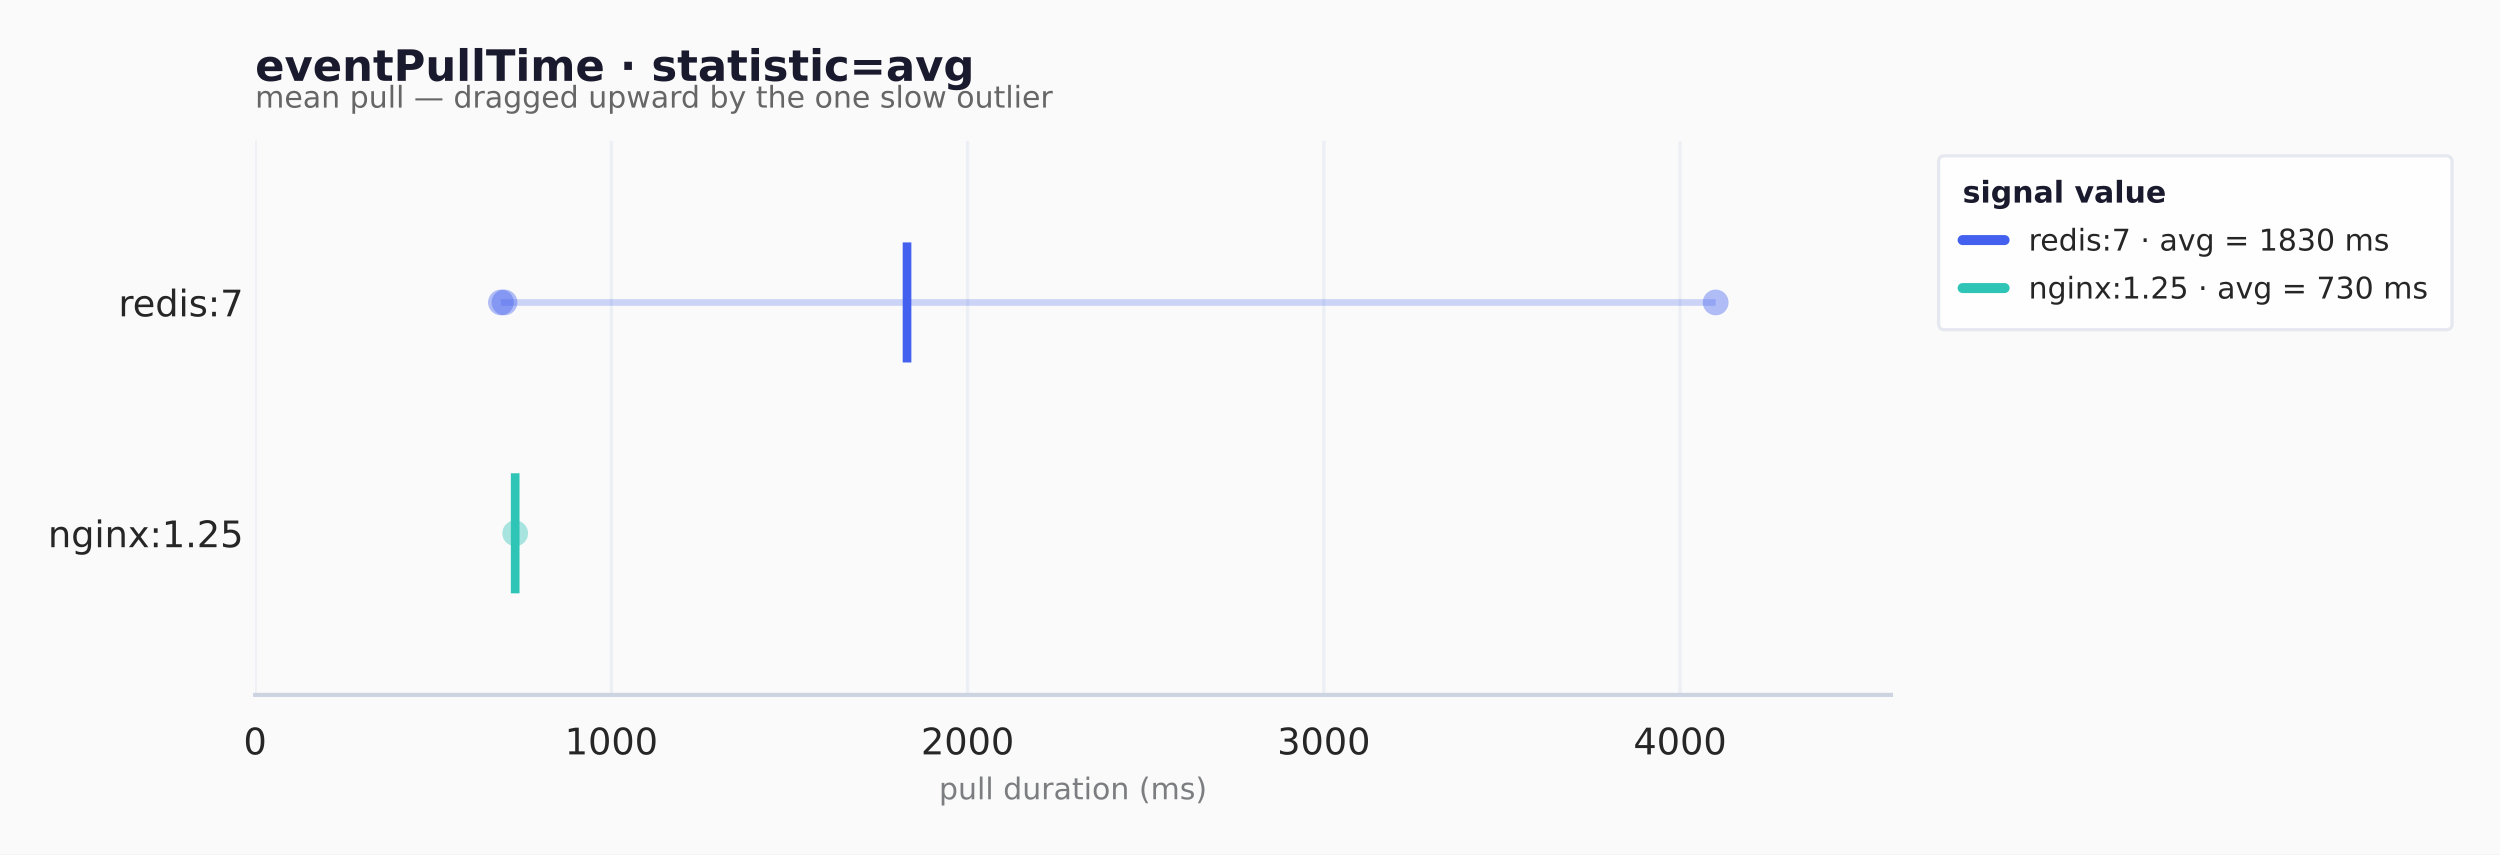
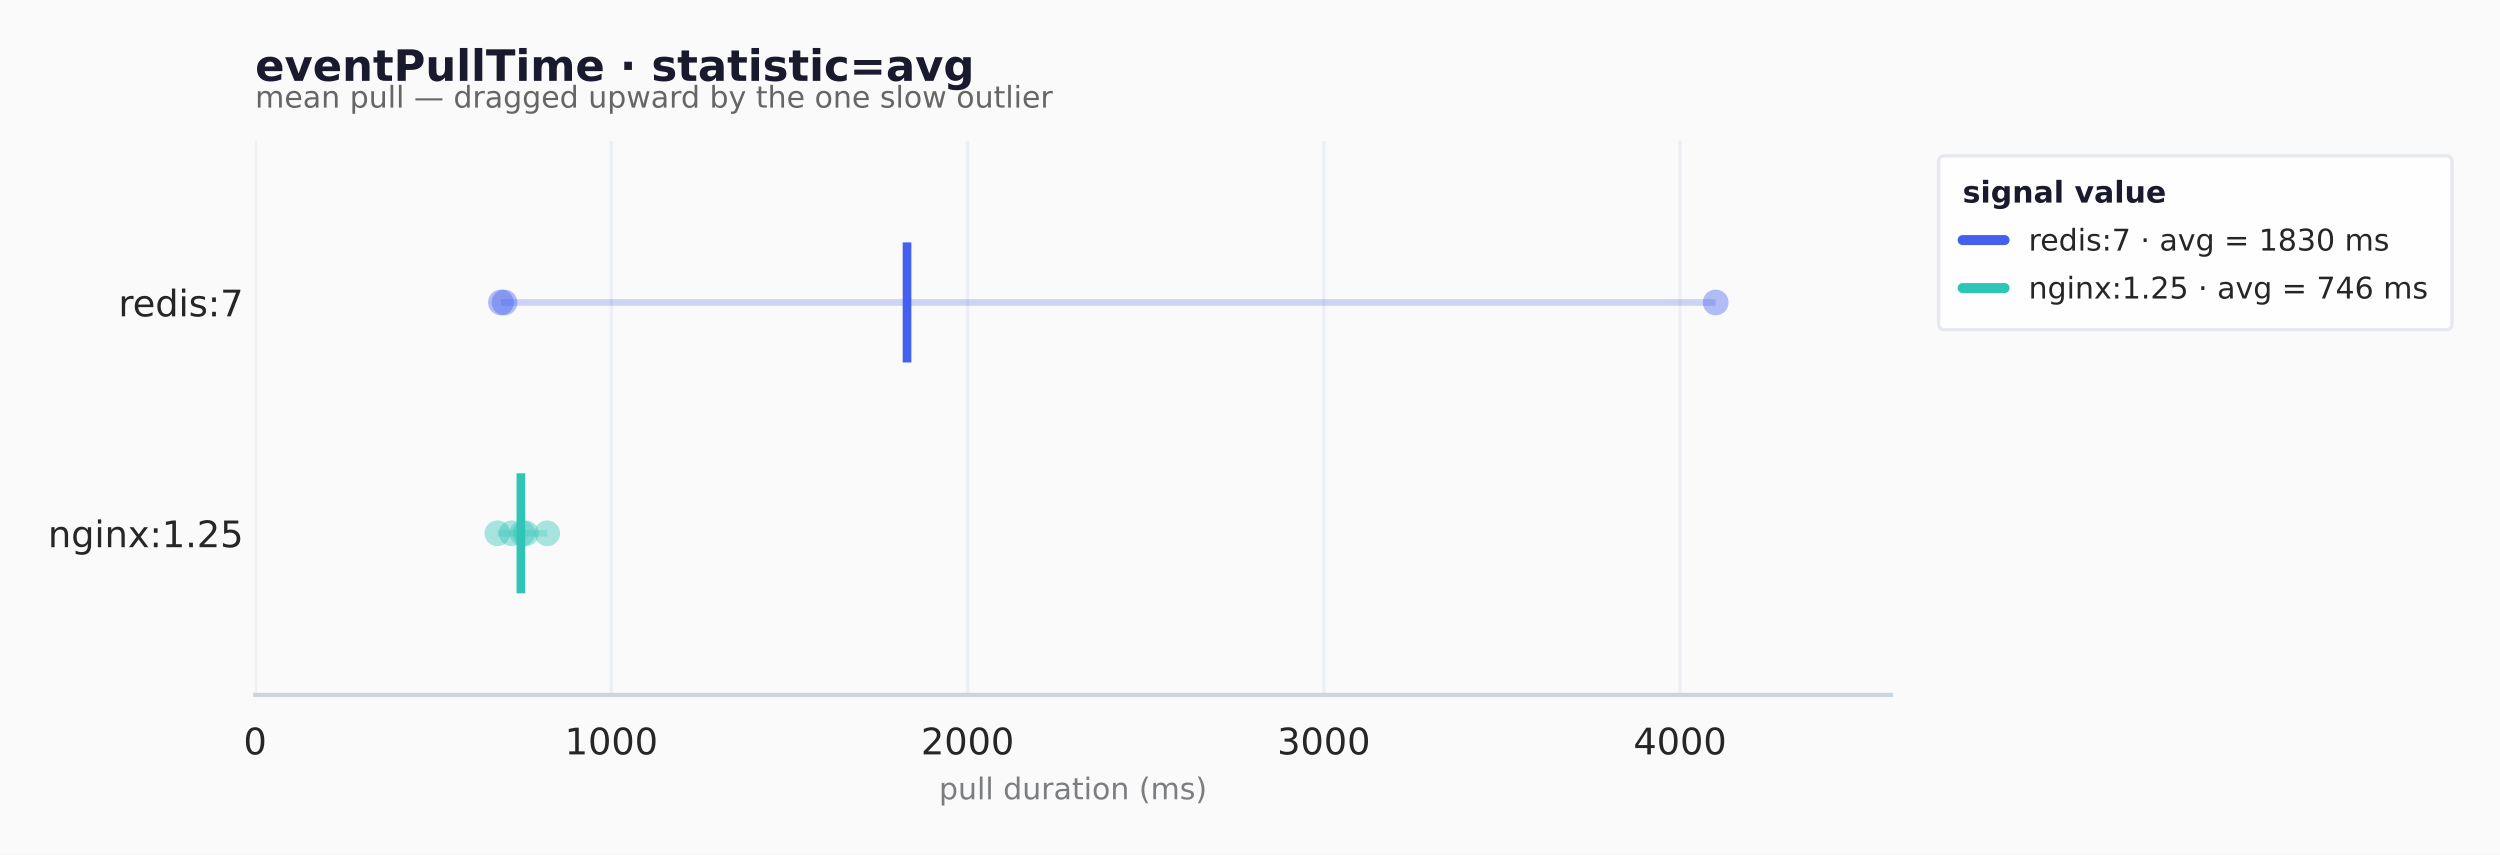
<svg xmlns="http://www.w3.org/2000/svg" xmlns:xlink="http://www.w3.org/1999/xlink" width="750.463pt" height="256.499pt" viewBox="0 0 750.463 256.499" version="1.1">
  <defs>
    <style type="text/css">*{stroke-linejoin: round; stroke-linecap: butt}</style>
  </defs>
  <g id="figure_1">
    <g id="patch_1">
      <path d="M 0 256.499  L 750.463 256.499  L 750.463 0  L 0 0  z " style="fill: #fafafa" />
    </g>
    <g id="axes_1">
      <g id="patch_2">
        <path d="M 76.59 208.598  L 567.63 208.598  L 567.63 42.278  L 76.59 42.278  z " style="fill: #fafafa" />
      </g>
      <g id="matplotlib.axis_1">
        <g id="xtick_1">
          <g id="line2d_1">
-             <path d="M 76.59 208.598  L 76.59 42.278  " clip-path="url(#pe952133d3d)" style="fill: none; stroke: #eceff4; stroke-linecap: round" />
+             <path d="M 76.59 208.598  L 76.59 42.278  " clip-path="url(#p7e4977c796)" style="fill: none; stroke: #eceff4; stroke-linecap: round" />
          </g>
          <g id="text_1">
            <g style="fill: #262626" transform="translate(73.09078 226.4554) scale(0.11 -0.11)">
              <defs>
                <path id="DejaVuSans-13" d="M 2034 4250  Q 1547 4250 1301 3770  Q 1056 3291 1056 2328  Q 1056 1369 1301 889  Q 1547 409 2034 409  Q 2525 409 2770 889  Q 3016 1369 3016 2328  Q 3016 3291 2770 3770  Q 2525 4250 2034 4250  z M 2034 4750  Q 2819 4750 3233 4129  Q 3647 3509 3647 2328  Q 3647 1150 3233 529  Q 2819 -91 2034 -91  Q 1250 -91 836 529  Q 422 1150 422 2328  Q 422 3509 836 4129  Q 1250 4750 2034 4750  z " transform="scale(0.015625)" />
              </defs>
              <use xlink:href="#DejaVuSans-13" />
            </g>
          </g>
        </g>
        <g id="xtick_2">
          <g id="line2d_2">
-             <path d="M 183.524 208.598  L 183.524 42.278  " clip-path="url(#pe952133d3d)" style="fill: none; stroke: #eceff4; stroke-linecap: round" />
+             <path d="M 183.524 208.598  L 183.524 42.278  " clip-path="url(#p7e4977c796)" style="fill: none; stroke: #eceff4; stroke-linecap: round" />
          </g>
          <g id="text_2">
            <g style="fill: #262626" transform="translate(169.5265 226.4554) scale(0.11 -0.11)">
              <defs>
                <path id="DejaVuSans-14" d="M 794 531  L 1825 531  L 1825 4091  L 703 3866  L 703 4441  L 1819 4666  L 2450 4666  L 2450 531  L 3481 531  L 3481 0  L 794 0  L 794 531  z " transform="scale(0.015625)" />
              </defs>
              <use xlink:href="#DejaVuSans-14" />
              <use xlink:href="#DejaVuSans-13" transform="translate(63.625 0)" />
              <use xlink:href="#DejaVuSans-13" transform="translate(127.25 0)" />
              <use xlink:href="#DejaVuSans-13" transform="translate(190.875 0)" />
            </g>
          </g>
        </g>
        <g id="xtick_3">
          <g id="line2d_3">
-             <path d="M 290.458 208.598  L 290.458 42.278  " clip-path="url(#pe952133d3d)" style="fill: none; stroke: #eceff4; stroke-linecap: round" />
+             <path d="M 290.458 208.598  L 290.458 42.278  " clip-path="url(#p7e4977c796)" style="fill: none; stroke: #eceff4; stroke-linecap: round" />
          </g>
          <g id="text_3">
            <g style="fill: #262626" transform="translate(276.4603 226.4554) scale(0.11 -0.11)">
              <defs>
                <path id="DejaVuSans-15" d="M 1228 531  L 3431 531  L 3431 0  L 469 0  L 469 531  Q 828 903 1448 1529  Q 2069 2156 2228 2338  Q 2531 2678 2651 2914  Q 2772 3150 2772 3378  Q 2772 3750 2511 3984  Q 2250 4219 1831 4219  Q 1534 4219 1204 4116  Q 875 4013 500 3803  L 500 4441  Q 881 4594 1212 4672  Q 1544 4750 1819 4750  Q 2544 4750 2975 4387  Q 3406 4025 3406 3419  Q 3406 3131 3298 2873  Q 3191 2616 2906 2266  Q 2828 2175 2409 1742  Q 1991 1309 1228 531  z " transform="scale(0.015625)" />
              </defs>
              <use xlink:href="#DejaVuSans-15" />
              <use xlink:href="#DejaVuSans-13" transform="translate(63.625 0)" />
              <use xlink:href="#DejaVuSans-13" transform="translate(127.25 0)" />
              <use xlink:href="#DejaVuSans-13" transform="translate(190.875 0)" />
            </g>
          </g>
        </g>
        <g id="xtick_4">
          <g id="line2d_4">
-             <path d="M 397.392 208.598  L 397.392 42.278  " clip-path="url(#pe952133d3d)" style="fill: none; stroke: #eceff4; stroke-linecap: round" />
+             <path d="M 397.392 208.598  L 397.392 42.278  " clip-path="url(#p7e4977c796)" style="fill: none; stroke: #eceff4; stroke-linecap: round" />
          </g>
          <g id="text_4">
            <g style="fill: #262626" transform="translate(383.394 226.4554) scale(0.11 -0.11)">
              <defs>
                <path id="DejaVuSans-16" d="M 2597 2516  Q 3050 2419 3304 2112  Q 3559 1806 3559 1356  Q 3559 666 3084 287  Q 2609 -91 1734 -91  Q 1441 -91 1130 -33  Q 819 25 488 141  L 488 750  Q 750 597 1062 519  Q 1375 441 1716 441  Q 2309 441 2620 675  Q 2931 909 2931 1356  Q 2931 1769 2642 2001  Q 2353 2234 1838 2234  L 1294 2234  L 1294 2753  L 1863 2753  Q 2328 2753 2575 2939  Q 2822 3125 2822 3475  Q 2822 3834 2567 4026  Q 2313 4219 1838 4219  Q 1578 4219 1281 4162  Q 984 4106 628 3988  L 628 4550  Q 988 4650 1302 4700  Q 1616 4750 1894 4750  Q 2613 4750 3031 4423  Q 3450 4097 3450 3541  Q 3450 3153 3228 2886  Q 3006 2619 2597 2516  z " transform="scale(0.015625)" />
              </defs>
              <use xlink:href="#DejaVuSans-16" />
              <use xlink:href="#DejaVuSans-13" transform="translate(63.625 0)" />
              <use xlink:href="#DejaVuSans-13" transform="translate(127.25 0)" />
              <use xlink:href="#DejaVuSans-13" transform="translate(190.875 0)" />
            </g>
          </g>
        </g>
        <g id="xtick_5">
          <g id="line2d_5">
-             <path d="M 504.325 208.598  L 504.325 42.278  " clip-path="url(#pe952133d3d)" style="fill: none; stroke: #eceff4; stroke-linecap: round" />
+             <path d="M 504.325 208.598  L 504.325 42.278  " clip-path="url(#p7e4977c796)" style="fill: none; stroke: #eceff4; stroke-linecap: round" />
          </g>
          <g id="text_5">
            <g style="fill: #262626" transform="translate(490.3278 226.4554) scale(0.11 -0.11)">
              <defs>
                <path id="DejaVuSans-17" d="M 2419 4116  L 825 1625  L 2419 1625  L 2419 4116  z M 2253 4666  L 3047 4666  L 3047 1625  L 3713 1625  L 3713 1100  L 3047 1100  L 3047 0  L 2419 0  L 2419 1100  L 313 1100  L 313 1709  L 2253 4666  z " transform="scale(0.015625)" />
              </defs>
              <use xlink:href="#DejaVuSans-17" />
              <use xlink:href="#DejaVuSans-13" transform="translate(63.625 0)" />
              <use xlink:href="#DejaVuSans-13" transform="translate(127.25 0)" />
              <use xlink:href="#DejaVuSans-13" transform="translate(190.875 0)" />
            </g>
          </g>
        </g>
        <g id="text_6">
          <g style="fill: #7b7d80" transform="translate(281.8661 239.9366) scale(0.09 -0.09)">
            <defs>
              <path id="DejaVuSans-53" d="M 1159 525  L 1159 -1331  L 581 -1331  L 581 3500  L 1159 3500  L 1159 2969  Q 1341 3281 1617 3432  Q 1894 3584 2278 3584  Q 2916 3584 3314 3078  Q 3713 2572 3713 1747  Q 3713 922 3314 415  Q 2916 -91 2278 -91  Q 1894 -91 1617 61  Q 1341 213 1159 525  z M 3116 1747  Q 3116 2381 2855 2742  Q 2594 3103 2138 3103  Q 1681 3103 1420 2742  Q 1159 2381 1159 1747  Q 1159 1113 1420 752  Q 1681 391 2138 391  Q 2594 391 2855 752  Q 3116 1113 3116 1747  z " transform="scale(0.015625)" />
              <path id="DejaVuSans-58" d="M 544 1381  L 544 3500  L 1119 3500  L 1119 1403  Q 1119 906 1312 657  Q 1506 409 1894 409  Q 2359 409 2629 706  Q 2900 1003 2900 1516  L 2900 3500  L 3475 3500  L 3475 0  L 2900 0  L 2900 538  Q 2691 219 2414 64  Q 2138 -91 1772 -91  Q 1169 -91 856 284  Q 544 659 544 1381  z M 1991 3584  L 1991 3584  z " transform="scale(0.015625)" />
              <path id="DejaVuSans-4f" d="M 603 4863  L 1178 4863  L 1178 0  L 603 0  L 603 4863  z " transform="scale(0.015625)" />
              <path id="DejaVuSans-3" transform="scale(0.015625)" />
              <path id="DejaVuSans-47" d="M 2906 2969  L 2906 4863  L 3481 4863  L 3481 0  L 2906 0  L 2906 525  Q 2725 213 2448 61  Q 2172 -91 1784 -91  Q 1150 -91 751 415  Q 353 922 353 1747  Q 353 2572 751 3078  Q 1150 3584 1784 3584  Q 2172 3584 2448 3432  Q 2725 3281 2906 2969  z M 947 1747  Q 947 1113 1208 752  Q 1469 391 1925 391  Q 2381 391 2643 752  Q 2906 1113 2906 1747  Q 2906 2381 2643 2742  Q 2381 3103 1925 3103  Q 1469 3103 1208 2742  Q 947 2381 947 1747  z " transform="scale(0.015625)" />
              <path id="DejaVuSans-55" d="M 2631 2963  Q 2534 3019 2420 3045  Q 2306 3072 2169 3072  Q 1681 3072 1420 2755  Q 1159 2438 1159 1844  L 1159 0  L 581 0  L 581 3500  L 1159 3500  L 1159 2956  Q 1341 3275 1631 3429  Q 1922 3584 2338 3584  Q 2397 3584 2469 3576  Q 2541 3569 2628 3553  L 2631 2963  z " transform="scale(0.015625)" />
              <path id="DejaVuSans-44" d="M 2194 1759  Q 1497 1759 1228 1600  Q 959 1441 959 1056  Q 959 750 1161 570  Q 1363 391 1709 391  Q 2188 391 2477 730  Q 2766 1069 2766 1631  L 2766 1759  L 2194 1759  z M 3341 1997  L 3341 0  L 2766 0  L 2766 531  Q 2569 213 2275 61  Q 1981 -91 1556 -91  Q 1019 -91 701 211  Q 384 513 384 1019  Q 384 1609 779 1909  Q 1175 2209 1959 2209  L 2766 2209  L 2766 2266  Q 2766 2663 2505 2880  Q 2244 3097 1772 3097  Q 1472 3097 1187 3025  Q 903 2953 641 2809  L 641 3341  Q 956 3463 1253 3523  Q 1550 3584 1831 3584  Q 2591 3584 2966 3190  Q 3341 2797 3341 1997  z " transform="scale(0.015625)" />
              <path id="DejaVuSans-57" d="M 1172 4494  L 1172 3500  L 2356 3500  L 2356 3053  L 1172 3053  L 1172 1153  Q 1172 725 1289 603  Q 1406 481 1766 481  L 2356 481  L 2356 0  L 1766 0  Q 1100 0 847 248  Q 594 497 594 1153  L 594 3053  L 172 3053  L 172 3500  L 594 3500  L 594 4494  L 1172 4494  z " transform="scale(0.015625)" />
              <path id="DejaVuSans-4c" d="M 603 3500  L 1178 3500  L 1178 0  L 603 0  L 603 3500  z M 603 4863  L 1178 4863  L 1178 4134  L 603 4134  L 603 4863  z " transform="scale(0.015625)" />
              <path id="DejaVuSans-52" d="M 1959 3097  Q 1497 3097 1228 2736  Q 959 2375 959 1747  Q 959 1119 1226 758  Q 1494 397 1959 397  Q 2419 397 2687 759  Q 2956 1122 2956 1747  Q 2956 2369 2687 2733  Q 2419 3097 1959 3097  z M 1959 3584  Q 2709 3584 3137 3096  Q 3566 2609 3566 1747  Q 3566 888 3137 398  Q 2709 -91 1959 -91  Q 1206 -91 779 398  Q 353 888 353 1747  Q 353 2609 779 3096  Q 1206 3584 1959 3584  z " transform="scale(0.015625)" />
              <path id="DejaVuSans-51" d="M 3513 2113  L 3513 0  L 2938 0  L 2938 2094  Q 2938 2591 2744 2837  Q 2550 3084 2163 3084  Q 1697 3084 1428 2787  Q 1159 2491 1159 1978  L 1159 0  L 581 0  L 581 3500  L 1159 3500  L 1159 2956  Q 1366 3272 1645 3428  Q 1925 3584 2291 3584  Q 2894 3584 3203 3211  Q 3513 2838 3513 2113  z " transform="scale(0.015625)" />
              <path id="DejaVuSans-b" d="M 1984 4856  Q 1566 4138 1362 3434  Q 1159 2731 1159 2009  Q 1159 1288 1364 580  Q 1569 -128 1984 -844  L 1484 -844  Q 1016 -109 783 600  Q 550 1309 550 2009  Q 550 2706 781 3412  Q 1013 4119 1484 4856  L 1984 4856  z " transform="scale(0.015625)" />
              <path id="DejaVuSans-50" d="M 3328 2828  Q 3544 3216 3844 3400  Q 4144 3584 4550 3584  Q 5097 3584 5394 3201  Q 5691 2819 5691 2113  L 5691 0  L 5113 0  L 5113 2094  Q 5113 2597 4934 2840  Q 4756 3084 4391 3084  Q 3944 3084 3684 2787  Q 3425 2491 3425 1978  L 3425 0  L 2847 0  L 2847 2094  Q 2847 2600 2669 2842  Q 2491 3084 2119 3084  Q 1678 3084 1418 2786  Q 1159 2488 1159 1978  L 1159 0  L 581 0  L 581 3500  L 1159 3500  L 1159 2956  Q 1356 3278 1631 3431  Q 1906 3584 2284 3584  Q 2666 3584 2933 3390  Q 3200 3197 3328 2828  z " transform="scale(0.015625)" />
              <path id="DejaVuSans-56" d="M 2834 3397  L 2834 2853  Q 2591 2978 2328 3040  Q 2066 3103 1784 3103  Q 1356 3103 1142 2972  Q 928 2841 928 2578  Q 928 2378 1081 2264  Q 1234 2150 1697 2047  L 1894 2003  Q 2506 1872 2764 1633  Q 3022 1394 3022 966  Q 3022 478 2636 193  Q 2250 -91 1575 -91  Q 1294 -91 989 -36  Q 684 19 347 128  L 347 722  Q 666 556 975 473  Q 1284 391 1588 391  Q 1994 391 2212 530  Q 2431 669 2431 922  Q 2431 1156 2273 1281  Q 2116 1406 1581 1522  L 1381 1569  Q 847 1681 609 1914  Q 372 2147 372 2553  Q 372 3047 722 3315  Q 1072 3584 1716 3584  Q 2034 3584 2315 3537  Q 2597 3491 2834 3397  z " transform="scale(0.015625)" />
              <path id="DejaVuSans-c" d="M 513 4856  L 1013 4856  Q 1481 4119 1714 3412  Q 1947 2706 1947 2009  Q 1947 1309 1714 600  Q 1481 -109 1013 -844  L 513 -844  Q 928 -128 1133 580  Q 1338 1288 1338 2009  Q 1338 2731 1133 3434  Q 928 4138 513 4856  z " transform="scale(0.015625)" />
            </defs>
            <use xlink:href="#DejaVuSans-53" />
            <use xlink:href="#DejaVuSans-58" transform="translate(63.48438 0)" />
            <use xlink:href="#DejaVuSans-4f" transform="translate(126.8594 0)" />
            <use xlink:href="#DejaVuSans-4f" transform="translate(154.6406 0)" />
            <use xlink:href="#DejaVuSans-3" transform="translate(182.4219 0)" />
            <use xlink:href="#DejaVuSans-47" transform="translate(214.2031 0)" />
            <use xlink:href="#DejaVuSans-58" transform="translate(277.6875 0)" />
            <use xlink:href="#DejaVuSans-55" transform="translate(341.0625 0)" />
            <use xlink:href="#DejaVuSans-44" transform="translate(382.1719 0)" />
            <use xlink:href="#DejaVuSans-57" transform="translate(443.4531 0)" />
            <use xlink:href="#DejaVuSans-4c" transform="translate(482.6562 0)" />
            <use xlink:href="#DejaVuSans-52" transform="translate(510.4375 0)" />
            <use xlink:href="#DejaVuSans-51" transform="translate(571.625 0)" />
            <use xlink:href="#DejaVuSans-3" transform="translate(635 0)" />
            <use xlink:href="#DejaVuSans-b" transform="translate(666.7812 0)" />
            <use xlink:href="#DejaVuSans-50" transform="translate(705.7969 0)" />
            <use xlink:href="#DejaVuSans-56" transform="translate(803.2031 0)" />
            <use xlink:href="#DejaVuSans-c" transform="translate(855.2969 0)" />
          </g>
        </g>
      </g>
      <g id="matplotlib.axis_2">
        <g id="ytick_1">
          <g id="text_7">
            <g style="fill: #262626" transform="translate(35.56813 94.96711) scale(0.11 -0.11)">
              <defs>
                <path id="DejaVuSans-48" d="M 3597 1894  L 3597 1613  L 953 1613  Q 991 1019 1311 708  Q 1631 397 2203 397  Q 2534 397 2845 478  Q 3156 559 3463 722  L 3463 178  Q 3153 47 2828 -22  Q 2503 -91 2169 -91  Q 1331 -91 842 396  Q 353 884 353 1716  Q 353 2575 817 3079  Q 1281 3584 2069 3584  Q 2775 3584 3186 3129  Q 3597 2675 3597 1894  z M 3022 2063  Q 3016 2534 2758 2815  Q 2500 3097 2075 3097  Q 1594 3097 1305 2825  Q 1016 2553 972 2059  L 3022 2063  z " transform="scale(0.015625)" />
                <path id="DejaVuSans-1d" d="M 750 794  L 1409 794  L 1409 0  L 750 0  L 750 794  z M 750 3309  L 1409 3309  L 1409 2516  L 750 2516  L 750 3309  z " transform="scale(0.015625)" />
                <path id="DejaVuSans-1a" d="M 525 4666  L 3525 4666  L 3525 4397  L 1831 0  L 1172 0  L 2766 4134  L 525 4134  L 525 4666  z " transform="scale(0.015625)" />
              </defs>
              <use xlink:href="#DejaVuSans-55" />
              <use xlink:href="#DejaVuSans-48" transform="translate(38.90625 0)" />
              <use xlink:href="#DejaVuSans-47" transform="translate(100.4375 0)" />
              <use xlink:href="#DejaVuSans-4c" transform="translate(163.9219 0)" />
              <use xlink:href="#DejaVuSans-56" transform="translate(191.7031 0)" />
              <use xlink:href="#DejaVuSans-1d" transform="translate(243.7969 0)" />
              <use xlink:href="#DejaVuSans-1a" transform="translate(277.4844 0)" />
            </g>
          </g>
        </g>
        <g id="ytick_2">
          <g id="text_8">
            <g style="fill: #262626" transform="translate(14.4 164.2671) scale(0.11 -0.11)">
              <defs>
                <path id="DejaVuSans-4a" d="M 2906 1791  Q 2906 2416 2648 2759  Q 2391 3103 1925 3103  Q 1463 3103 1205 2759  Q 947 2416 947 1791  Q 947 1169 1205 825  Q 1463 481 1925 481  Q 2391 481 2648 825  Q 2906 1169 2906 1791  z M 3481 434  Q 3481 -459 3084 -895  Q 2688 -1331 1869 -1331  Q 1566 -1331 1297 -1286  Q 1028 -1241 775 -1147  L 775 -588  Q 1028 -725 1275 -790  Q 1522 -856 1778 -856  Q 2344 -856 2625 -561  Q 2906 -266 2906 331  L 2906 616  Q 2728 306 2450 153  Q 2172 0 1784 0  Q 1141 0 747 490  Q 353 981 353 1791  Q 353 2603 747 3093  Q 1141 3584 1784 3584  Q 2172 3584 2450 3431  Q 2728 3278 2906 2969  L 2906 3500  L 3481 3500  L 3481 434  z " transform="scale(0.015625)" />
                <path id="DejaVuSans-5b" d="M 3513 3500  L 2247 1797  L 3578 0  L 2900 0  L 1881 1375  L 863 0  L 184 0  L 1544 1831  L 300 3500  L 978 3500  L 1906 2253  L 2834 3500  L 3513 3500  z " transform="scale(0.015625)" />
                <path id="DejaVuSans-11" d="M 684 794  L 1344 794  L 1344 0  L 684 0  L 684 794  z " transform="scale(0.015625)" />
                <path id="DejaVuSans-18" d="M 691 4666  L 3169 4666  L 3169 4134  L 1269 4134  L 1269 2991  Q 1406 3038 1543 3061  Q 1681 3084 1819 3084  Q 2600 3084 3056 2656  Q 3513 2228 3513 1497  Q 3513 744 3044 326  Q 2575 -91 1722 -91  Q 1428 -91 1123 -41  Q 819 9 494 109  L 494 744  Q 775 591 1075 516  Q 1375 441 1709 441  Q 2250 441 2565 725  Q 2881 1009 2881 1497  Q 2881 1984 2565 2268  Q 2250 2553 1709 2553  Q 1456 2553 1204 2497  Q 953 2441 691 2322  L 691 4666  z " transform="scale(0.015625)" />
              </defs>
              <use xlink:href="#DejaVuSans-51" />
              <use xlink:href="#DejaVuSans-4a" transform="translate(63.375 0)" />
              <use xlink:href="#DejaVuSans-4c" transform="translate(126.8594 0)" />
              <use xlink:href="#DejaVuSans-51" transform="translate(154.6406 0)" />
              <use xlink:href="#DejaVuSans-5b" transform="translate(218.0156 0)" />
              <use xlink:href="#DejaVuSans-1d" transform="translate(277.2031 0)" />
              <use xlink:href="#DejaVuSans-14" transform="translate(310.8906 0)" />
              <use xlink:href="#DejaVuSans-11" transform="translate(374.5156 0)" />
              <use xlink:href="#DejaVuSans-15" transform="translate(406.2969 0)" />
              <use xlink:href="#DejaVuSans-18" transform="translate(469.9219 0)" />
            </g>
          </g>
        </g>
      </g>
      <g id="LineCollection_1">
-         <path d="M 150.374 90.788  L 515.019 90.788  " clip-path="url(#pe952133d3d)" style="fill: none; stroke: #4361ee; stroke-opacity: 0.25; stroke-width: 2" />
+         <path d="M 150.374 90.788  L 515.019 90.788  " clip-path="url(#p7e4977c796)" style="fill: none; stroke: #4361ee; stroke-opacity: 0.25; stroke-width: 2" />
+       </g>
+       <g id="LineCollection_2">
+         <path d="M 149.305 160.088  L 164.276 160.088  " clip-path="url(#p7e4977c796)" style="fill: none; stroke: #2ec4b6; stroke-opacity: 0.25; stroke-width: 2" />
      </g>
      <g id="patch_3">
        <path d="M 76.59 208.598  L 567.63 208.598  " style="fill: none; stroke: #ccd4e2; stroke-width: 1.25; stroke-linejoin: miter; stroke-linecap: square" />
      </g>
      <g id="text_9">
        <g style="fill: #666666" transform="translate(76.59016 32.29877) scale(0.09 -0.09)">
          <defs>
            <path id="DejaVuSans-af6" d="M 313 1978  L 6088 1978  L 6088 1528  L 313 1528  L 313 1978  z " transform="scale(0.015625)" />
            <path id="DejaVuSans-5a" d="M 269 3500  L 844 3500  L 1563 769  L 2278 3500  L 2956 3500  L 3675 769  L 4391 3500  L 4966 3500  L 4050 0  L 3372 0  L 2619 2869  L 1863 0  L 1184 0  L 269 3500  z " transform="scale(0.015625)" />
            <path id="DejaVuSans-45" d="M 3116 1747  Q 3116 2381 2855 2742  Q 2594 3103 2138 3103  Q 1681 3103 1420 2742  Q 1159 2381 1159 1747  Q 1159 1113 1420 752  Q 1681 391 2138 391  Q 2594 391 2855 752  Q 3116 1113 3116 1747  z M 1159 2969  Q 1341 3281 1617 3432  Q 1894 3584 2278 3584  Q 2916 3584 3314 3078  Q 3713 2572 3713 1747  Q 3713 922 3314 415  Q 2916 -91 2278 -91  Q 1894 -91 1617 61  Q 1341 213 1159 525  L 1159 0  L 581 0  L 581 4863  L 1159 4863  L 1159 2969  z " transform="scale(0.015625)" />
            <path id="DejaVuSans-5c" d="M 2059 -325  Q 1816 -950 1584 -1140  Q 1353 -1331 966 -1331  L 506 -1331  L 506 -850  L 844 -850  Q 1081 -850 1212 -737  Q 1344 -625 1503 -206  L 1606 56  L 191 3500  L 800 3500  L 1894 763  L 2988 3500  L 3597 3500  L 2059 -325  z " transform="scale(0.015625)" />
            <path id="DejaVuSans-4b" d="M 3513 2113  L 3513 0  L 2938 0  L 2938 2094  Q 2938 2591 2744 2837  Q 2550 3084 2163 3084  Q 1697 3084 1428 2787  Q 1159 2491 1159 1978  L 1159 0  L 581 0  L 581 4863  L 1159 4863  L 1159 2956  Q 1366 3272 1645 3428  Q 1925 3584 2291 3584  Q 2894 3584 3203 3211  Q 3513 2838 3513 2113  z " transform="scale(0.015625)" />
          </defs>
          <use xlink:href="#DejaVuSans-50" />
          <use xlink:href="#DejaVuSans-48" transform="translate(97.40625 0)" />
          <use xlink:href="#DejaVuSans-44" transform="translate(158.9375 0)" />
          <use xlink:href="#DejaVuSans-51" transform="translate(220.2188 0)" />
          <use xlink:href="#DejaVuSans-3" transform="translate(283.5938 0)" />
          <use xlink:href="#DejaVuSans-53" transform="translate(315.375 0)" />
          <use xlink:href="#DejaVuSans-58" transform="translate(378.8594 0)" />
          <use xlink:href="#DejaVuSans-4f" transform="translate(442.2344 0)" />
          <use xlink:href="#DejaVuSans-4f" transform="translate(470.0156 0)" />
          <use xlink:href="#DejaVuSans-3" transform="translate(497.7969 0)" />
          <use xlink:href="#DejaVuSans-af6" transform="translate(529.5781 0)" />
          <use xlink:href="#DejaVuSans-3" transform="translate(629.5781 0)" />
          <use xlink:href="#DejaVuSans-47" transform="translate(661.3594 0)" />
          <use xlink:href="#DejaVuSans-55" transform="translate(724.8438 0)" />
          <use xlink:href="#DejaVuSans-44" transform="translate(765.9531 0)" />
          <use xlink:href="#DejaVuSans-4a" transform="translate(827.2344 0)" />
          <use xlink:href="#DejaVuSans-4a" transform="translate(890.7188 0)" />
          <use xlink:href="#DejaVuSans-48" transform="translate(954.2031 0)" />
          <use xlink:href="#DejaVuSans-47" transform="translate(1015.734 0)" />
          <use xlink:href="#DejaVuSans-3" transform="translate(1079.219 0)" />
          <use xlink:href="#DejaVuSans-58" transform="translate(1111 0)" />
          <use xlink:href="#DejaVuSans-53" transform="translate(1174.375 0)" />
          <use xlink:href="#DejaVuSans-5a" transform="translate(1237.859 0)" />
          <use xlink:href="#DejaVuSans-44" transform="translate(1319.641 0)" />
          <use xlink:href="#DejaVuSans-55" transform="translate(1380.922 0)" />
          <use xlink:href="#DejaVuSans-47" transform="translate(1420.281 0)" />
          <use xlink:href="#DejaVuSans-3" transform="translate(1483.766 0)" />
          <use xlink:href="#DejaVuSans-45" transform="translate(1515.547 0)" />
          <use xlink:href="#DejaVuSans-5c" transform="translate(1579.031 0)" />
          <use xlink:href="#DejaVuSans-3" transform="translate(1638.219 0)" />
          <use xlink:href="#DejaVuSans-57" transform="translate(1670 0)" />
          <use xlink:href="#DejaVuSans-4b" transform="translate(1709.203 0)" />
          <use xlink:href="#DejaVuSans-48" transform="translate(1772.578 0)" />
          <use xlink:href="#DejaVuSans-3" transform="translate(1834.109 0)" />
          <use xlink:href="#DejaVuSans-52" transform="translate(1865.891 0)" />
          <use xlink:href="#DejaVuSans-51" transform="translate(1927.078 0)" />
          <use xlink:href="#DejaVuSans-48" transform="translate(1990.453 0)" />
          <use xlink:href="#DejaVuSans-3" transform="translate(2051.984 0)" />
          <use xlink:href="#DejaVuSans-56" transform="translate(2083.766 0)" />
          <use xlink:href="#DejaVuSans-4f" transform="translate(2135.859 0)" />
          <use xlink:href="#DejaVuSans-52" transform="translate(2163.641 0)" />
          <use xlink:href="#DejaVuSans-5a" transform="translate(2224.828 0)" />
          <use xlink:href="#DejaVuSans-3" transform="translate(2306.609 0)" />
          <use xlink:href="#DejaVuSans-52" transform="translate(2338.391 0)" />
          <use xlink:href="#DejaVuSans-58" transform="translate(2399.578 0)" />
          <use xlink:href="#DejaVuSans-57" transform="translate(2462.953 0)" />
          <use xlink:href="#DejaVuSans-4f" transform="translate(2502.156 0)" />
          <use xlink:href="#DejaVuSans-4c" transform="translate(2529.938 0)" />
          <use xlink:href="#DejaVuSans-48" transform="translate(2557.719 0)" />
          <use xlink:href="#DejaVuSans-55" transform="translate(2619.25 0)" />
        </g>
      </g>
      <g id="PathCollection_1">
        <defs>
-           <path id="C0_0_744d7cef05" d="M 0 3.873  C 1.027 3.873 2.012 3.465 2.739 2.739  C 3.465 2.012 3.873 1.027 3.873 -0  C 3.873 -1.027 3.465 -2.012 2.739 -2.739  C 2.012 -3.465 1.027 -3.873 0 -3.873  C -1.027 -3.873 -2.012 -3.465 -2.739 -2.739  C -3.465 -2.012 -3.873 -1.027 -3.873 0  C -3.873 1.027 -3.465 2.012 -2.739 2.739  C -2.012 3.465 -1.027 3.873 0 3.873  z " />
+           <path id="C0_0_46ba864aa6" d="M 0 3.873  C 1.027 3.873 2.012 3.465 2.739 2.739  C 3.465 2.012 3.873 1.027 3.873 -0  C 3.873 -1.027 3.465 -2.012 2.739 -2.739  C 2.012 -3.465 1.027 -3.873 0 -3.873  C -1.027 -3.873 -2.012 -3.465 -2.739 -2.739  C -3.465 -2.012 -3.873 -1.027 -3.873 0  C -3.873 1.027 -3.465 2.012 -2.739 2.739  C -2.012 3.465 -1.027 3.873 0 3.873  z " />
        </defs>
-         <g clip-path="url(#pe952133d3d)">
-           <use xlink:href="#C0_0_744d7cef05" x="150.374" y="90.788" style="fill: #4361ee; fill-opacity: 0.4" />
-         </g>
-         <g clip-path="url(#pe952133d3d)">
-           <use xlink:href="#C0_0_744d7cef05" x="151.444" y="90.788" style="fill: #4361ee; fill-opacity: 0.4" />
-         </g>
-         <g clip-path="url(#pe952133d3d)">
-           <use xlink:href="#C0_0_744d7cef05" x="515.019" y="90.788" style="fill: #4361ee; fill-opacity: 0.4" />
+         <g clip-path="url(#p7e4977c796)">
+           <use xlink:href="#C0_0_46ba864aa6" x="150.374" y="90.788" style="fill: #4361ee; fill-opacity: 0.4" />
+         </g>
+         <g clip-path="url(#p7e4977c796)">
+           <use xlink:href="#C0_0_46ba864aa6" x="151.444" y="90.788" style="fill: #4361ee; fill-opacity: 0.4" />
+         </g>
+         <g clip-path="url(#p7e4977c796)">
+           <use xlink:href="#C0_0_46ba864aa6" x="515.019" y="90.788" style="fill: #4361ee; fill-opacity: 0.4" />
        </g>
      </g>
      <g id="PathCollection_2">
-         <path d="M 154.652 163.961  C 155.679 163.961 156.664 163.553 157.39 162.827  C 158.117 162.1 158.525 161.115 158.525 160.088  C 158.525 159.061 158.117 158.076 157.39 157.349  C 156.664 156.623 155.679 156.215 154.652 156.215  C 153.625 156.215 152.64 156.623 151.913 157.349  C 151.187 158.076 150.779 159.061 150.779 160.088  C 150.779 161.115 151.187 162.1 151.913 162.827  C 152.64 163.553 153.625 163.961 154.652 163.961  z " clip-path="url(#pe952133d3d)" style="fill: #2ec4b6; fill-opacity: 0.4" />
+         <defs>
+           <path id="C1_0_4d29126d23" d="M 0 3.873  C 1.027 3.873 2.012 3.465 2.739 2.739  C 3.465 2.012 3.873 1.027 3.873 -0  C 3.873 -1.027 3.465 -2.012 2.739 -2.739  C 2.012 -3.465 1.027 -3.873 0 -3.873  C -1.027 -3.873 -2.012 -3.465 -2.739 -2.739  C -3.465 -2.012 -3.873 -1.027 -3.873 0  C -3.873 1.027 -3.465 2.012 -2.739 2.739  C -2.012 3.465 -1.027 3.873 0 3.873  z " />
+         </defs>
+         <g clip-path="url(#p7e4977c796)">
+           <use xlink:href="#C1_0_4d29126d23" x="149.305" y="160.088" style="fill: #2ec4b6; fill-opacity: 0.4" />
+         </g>
+         <g clip-path="url(#p7e4977c796)">
+           <use xlink:href="#C1_0_4d29126d23" x="153.582" y="160.088" style="fill: #2ec4b6; fill-opacity: 0.4" />
+         </g>
+         <g clip-path="url(#p7e4977c796)">
+           <use xlink:href="#C1_0_4d29126d23" x="156.791" y="160.088" style="fill: #2ec4b6; fill-opacity: 0.4" />
+         </g>
+         <g clip-path="url(#p7e4977c796)">
+           <use xlink:href="#C1_0_4d29126d23" x="157.86" y="160.088" style="fill: #2ec4b6; fill-opacity: 0.4" />
+         </g>
+         <g clip-path="url(#p7e4977c796)">
+           <use xlink:href="#C1_0_4d29126d23" x="164.276" y="160.088" style="fill: #2ec4b6; fill-opacity: 0.4" />
+         </g>
      </g>
      <g id="text_10">
        <g style="fill: #1a1a2e" transform="translate(76.59016 24.27797) scale(0.13 -0.13)">
          <defs>
            <path id="DejaVuSans-Bold-48" d="M 4031 1759  L 4031 1441  L 1416 1441  Q 1456 1047 1700 850  Q 1944 653 2381 653  Q 2734 653 3104 758  Q 3475 863 3866 1075  L 3866 213  Q 3469 63 3072 -14  Q 2675 -91 2278 -91  Q 1328 -91 801 392  Q 275 875 275 1747  Q 275 2603 792 3093  Q 1309 3584 2216 3584  Q 3041 3584 3536 3087  Q 4031 2591 4031 1759  z M 2881 2131  Q 2881 2450 2695 2645  Q 2509 2841 2209 2841  Q 1884 2841 1681 2658  Q 1478 2475 1428 2131  L 2881 2131  z " transform="scale(0.015625)" />
            <path id="DejaVuSans-Bold-59" d="M 97 3500  L 1216 3500  L 2088 1081  L 2956 3500  L 4078 3500  L 2700 0  L 1472 0  L 97 3500  z " transform="scale(0.015625)" />
            <path id="DejaVuSans-Bold-51" d="M 4056 2131  L 4056 0  L 2931 0  L 2931 347  L 2931 1631  Q 2931 2084 2911 2256  Q 2891 2428 2841 2509  Q 2775 2619 2662 2680  Q 2550 2741 2406 2741  Q 2056 2741 1856 2470  Q 1656 2200 1656 1722  L 1656 0  L 538 0  L 538 3500  L 1656 3500  L 1656 2988  Q 1909 3294 2193 3439  Q 2478 3584 2822 3584  Q 3428 3584 3742 3212  Q 4056 2841 4056 2131  z " transform="scale(0.015625)" />
            <path id="DejaVuSans-Bold-57" d="M 1759 4494  L 1759 3500  L 2913 3500  L 2913 2700  L 1759 2700  L 1759 1216  Q 1759 972 1856 886  Q 1953 800 2241 800  L 2816 800  L 2816 0  L 1856 0  Q 1194 0 917 276  Q 641 553 641 1216  L 641 2700  L 84 2700  L 84 3500  L 641 3500  L 641 4494  L 1759 4494  z " transform="scale(0.015625)" />
            <path id="DejaVuSans-Bold-33" d="M 588 4666  L 2584 4666  Q 3475 4666 3951 4270  Q 4428 3875 4428 3144  Q 4428 2409 3951 2014  Q 3475 1619 2584 1619  L 1791 1619  L 1791 0  L 588 0  L 588 4666  z M 1791 3794  L 1791 2491  L 2456 2491  Q 2806 2491 2997 2661  Q 3188 2831 3188 3144  Q 3188 3456 2997 3625  Q 2806 3794 2456 3794  L 1791 3794  z " transform="scale(0.015625)" />
            <path id="DejaVuSans-Bold-58" d="M 500 1363  L 500 3500  L 1625 3500  L 1625 3150  Q 1625 2866 1622 2436  Q 1619 2006 1619 1863  Q 1619 1441 1641 1255  Q 1663 1069 1716 984  Q 1784 875 1895 815  Q 2006 756 2150 756  Q 2500 756 2700 1025  Q 2900 1294 2900 1772  L 2900 3500  L 4019 3500  L 4019 0  L 2900 0  L 2900 506  Q 2647 200 2364 54  Q 2081 -91 1741 -91  Q 1134 -91 817 281  Q 500 653 500 1363  z " transform="scale(0.015625)" />
            <path id="DejaVuSans-Bold-4f" d="M 538 4863  L 1656 4863  L 1656 0  L 538 0  L 538 4863  z " transform="scale(0.015625)" />
            <path id="DejaVuSans-Bold-37" d="M 31 4666  L 4331 4666  L 4331 3756  L 2784 3756  L 2784 0  L 1581 0  L 1581 3756  L 31 3756  L 31 4666  z " transform="scale(0.015625)" />
            <path id="DejaVuSans-Bold-4c" d="M 538 3500  L 1656 3500  L 1656 0  L 538 0  L 538 3500  z M 538 4863  L 1656 4863  L 1656 3950  L 538 3950  L 538 4863  z " transform="scale(0.015625)" />
            <path id="DejaVuSans-Bold-50" d="M 3781 2919  Q 3994 3244 4286 3414  Q 4578 3584 4928 3584  Q 5531 3584 5847 3212  Q 6163 2841 6163 2131  L 6163 0  L 5038 0  L 5038 1825  Q 5041 1866 5042 1909  Q 5044 1953 5044 2034  Q 5044 2406 4934 2573  Q 4825 2741 4581 2741  Q 4263 2741 4089 2478  Q 3916 2216 3909 1719  L 3909 0  L 2784 0  L 2784 1825  Q 2784 2406 2684 2573  Q 2584 2741 2328 2741  Q 2006 2741 1831 2477  Q 1656 2213 1656 1722  L 1656 0  L 531 0  L 531 3500  L 1656 3500  L 1656 2988  Q 1863 3284 2130 3434  Q 2397 3584 2719 3584  Q 3081 3584 3359 3409  Q 3638 3234 3781 2919  z " transform="scale(0.015625)" />
            <path id="DejaVuSans-Bold-3" transform="scale(0.015625)" />
            <path id="DejaVuSans-Bold-79" d="M 653 2828  L 1778 2828  L 1778 1619  L 653 1619  L 653 2828  z " transform="scale(0.015625)" />
            <path id="DejaVuSans-Bold-56" d="M 3272 3391  L 3272 2541  Q 2913 2691 2578 2766  Q 2244 2841 1947 2841  Q 1628 2841 1473 2761  Q 1319 2681 1319 2516  Q 1319 2381 1436 2309  Q 1553 2238 1856 2203  L 2053 2175  Q 2913 2066 3209 1816  Q 3506 1566 3506 1031  Q 3506 472 3093 190  Q 2681 -91 1863 -91  Q 1516 -91 1145 -36  Q 775 19 384 128  L 384 978  Q 719 816 1070 734  Q 1422 653 1784 653  Q 2113 653 2278 743  Q 2444 834 2444 1013  Q 2444 1163 2330 1236  Q 2216 1309 1875 1350  L 1678 1375  Q 931 1469 631 1722  Q 331 1975 331 2491  Q 331 3047 712 3315  Q 1094 3584 1881 3584  Q 2191 3584 2531 3537  Q 2872 3491 3272 3391  z " transform="scale(0.015625)" />
            <path id="DejaVuSans-Bold-44" d="M 2106 1575  Q 1756 1575 1579 1456  Q 1403 1338 1403 1106  Q 1403 894 1545 773  Q 1688 653 1941 653  Q 2256 653 2472 879  Q 2688 1106 2688 1447  L 2688 1575  L 2106 1575  z M 3816 1997  L 3816 0  L 2688 0  L 2688 519  Q 2463 200 2181 54  Q 1900 -91 1497 -91  Q 953 -91 614 226  Q 275 544 275 1050  Q 275 1666 698 1953  Q 1122 2241 2028 2241  L 2688 2241  L 2688 2328  Q 2688 2594 2478 2717  Q 2269 2841 1825 2841  Q 1466 2841 1156 2769  Q 847 2697 581 2553  L 581 3406  Q 941 3494 1303 3539  Q 1666 3584 2028 3584  Q 2975 3584 3395 3211  Q 3816 2838 3816 1997  z " transform="scale(0.015625)" />
            <path id="DejaVuSans-Bold-46" d="M 3366 3391  L 3366 2478  Q 3138 2634 2908 2709  Q 2678 2784 2431 2784  Q 1963 2784 1702 2511  Q 1441 2238 1441 1747  Q 1441 1256 1702 982  Q 1963 709 2431 709  Q 2694 709 2930 787  Q 3166 866 3366 1019  L 3366 103  Q 3103 6 2833 -42  Q 2563 -91 2291 -91  Q 1344 -91 809 395  Q 275 881 275 1747  Q 275 2613 809 3098  Q 1344 3584 2291 3584  Q 2566 3584 2833 3536  Q 3100 3488 3366 3391  z " transform="scale(0.015625)" />
            <path id="DejaVuSans-Bold-20" d="M 678 3084  L 4684 3084  L 4684 2350  L 678 2350  L 678 3084  z M 678 1663  L 4684 1663  L 4684 922  L 678 922  L 678 1663  z " transform="scale(0.015625)" />
            <path id="DejaVuSans-Bold-4a" d="M 2919 594  Q 2688 288 2409 144  Q 2131 0 1766 0  Q 1125 0 706 504  Q 288 1009 288 1791  Q 288 2575 706 3076  Q 1125 3578 1766 3578  Q 2131 3578 2409 3434  Q 2688 3291 2919 2981  L 2919 3500  L 4044 3500  L 4044 353  Q 4044 -491 3511 -936  Q 2978 -1381 1966 -1381  Q 1638 -1381 1331 -1331  Q 1025 -1281 716 -1178  L 716 -306  Q 1009 -475 1290 -558  Q 1572 -641 1856 -641  Q 2406 -641 2662 -400  Q 2919 -159 2919 353  L 2919 594  z M 2181 2772  Q 1834 2772 1640 2515  Q 1447 2259 1447 1791  Q 1447 1309 1634 1061  Q 1822 813 2181 813  Q 2531 813 2725 1069  Q 2919 1325 2919 1791  Q 2919 2259 2725 2515  Q 2531 2772 2181 2772  z " transform="scale(0.015625)" />
          </defs>
          <use xlink:href="#DejaVuSans-Bold-48" />
          <use xlink:href="#DejaVuSans-Bold-59" transform="translate(67.82812 0)" />
          <use xlink:href="#DejaVuSans-Bold-48" transform="translate(133.0156 0)" />
          <use xlink:href="#DejaVuSans-Bold-51" transform="translate(200.8438 0)" />
          <use xlink:href="#DejaVuSans-Bold-57" transform="translate(272.0312 0)" />
          <use xlink:href="#DejaVuSans-Bold-33" transform="translate(319.8281 0)" />
          <use xlink:href="#DejaVuSans-Bold-58" transform="translate(393.125 0)" />
          <use xlink:href="#DejaVuSans-Bold-4f" transform="translate(464.3125 0)" />
          <use xlink:href="#DejaVuSans-Bold-4f" transform="translate(498.5938 0)" />
          <use xlink:href="#DejaVuSans-Bold-37" transform="translate(532.875 0)" />
          <use xlink:href="#DejaVuSans-Bold-4c" transform="translate(601.0938 0)" />
          <use xlink:href="#DejaVuSans-Bold-50" transform="translate(635.375 0)" />
          <use xlink:href="#DejaVuSans-Bold-48" transform="translate(739.5781 0)" />
          <use xlink:href="#DejaVuSans-Bold-3" transform="translate(807.4062 0)" />
          <use xlink:href="#DejaVuSans-Bold-79" transform="translate(842.2188 0)" />
          <use xlink:href="#DejaVuSans-Bold-3" transform="translate(880.2031 0)" />
          <use xlink:href="#DejaVuSans-Bold-56" transform="translate(915.0156 0)" />
          <use xlink:href="#DejaVuSans-Bold-57" transform="translate(974.5312 0)" />
          <use xlink:href="#DejaVuSans-Bold-44" transform="translate(1022.328 0)" />
          <use xlink:href="#DejaVuSans-Bold-57" transform="translate(1089.812 0)" />
          <use xlink:href="#DejaVuSans-Bold-4c" transform="translate(1137.609 0)" />
          <use xlink:href="#DejaVuSans-Bold-56" transform="translate(1171.891 0)" />
          <use xlink:href="#DejaVuSans-Bold-57" transform="translate(1231.406 0)" />
          <use xlink:href="#DejaVuSans-Bold-4c" transform="translate(1279.203 0)" />
          <use xlink:href="#DejaVuSans-Bold-46" transform="translate(1313.484 0)" />
          <use xlink:href="#DejaVuSans-Bold-20" transform="translate(1372.766 0)" />
          <use xlink:href="#DejaVuSans-Bold-44" transform="translate(1456.562 0)" />
          <use xlink:href="#DejaVuSans-Bold-59" transform="translate(1524.047 0)" />
          <use xlink:href="#DejaVuSans-Bold-4a" transform="translate(1589.234 0)" />
        </g>
      </g>
      <g id="legend_1">
        <g id="patch_4">
          <path d="M 583.751 98.98  L 734.263 98.98  Q 736.063 98.98 736.063 97.18  L 736.063 48.578  Q 736.063 46.778 734.263 46.778  L 583.751 46.778  Q 581.951 46.778 581.951 48.578  L 581.951 97.18  Q 581.951 98.98 583.751 98.98  z " style="fill: #ffffff; opacity: 0.8; stroke: #e0e4ec; stroke-linejoin: miter" />
        </g>
        <g id="text_11">
          <g style="fill: #1a1a2e" transform="translate(589.151 60.81656) scale(0.09 -0.09)">
            <use xlink:href="#DejaVuSans-Bold-56" />
            <use xlink:href="#DejaVuSans-Bold-4c" transform="translate(59.51562 0)" />
            <use xlink:href="#DejaVuSans-Bold-4a" transform="translate(93.79688 0)" />
            <use xlink:href="#DejaVuSans-Bold-51" transform="translate(165.375 0)" />
            <use xlink:href="#DejaVuSans-Bold-44" transform="translate(236.5625 0)" />
            <use xlink:href="#DejaVuSans-Bold-4f" transform="translate(304.0469 0)" />
            <use xlink:href="#DejaVuSans-Bold-3" transform="translate(338.3281 0)" />
            <use xlink:href="#DejaVuSans-Bold-59" transform="translate(373.1406 0)" />
            <use xlink:href="#DejaVuSans-Bold-44" transform="translate(438.3281 0)" />
            <use xlink:href="#DejaVuSans-Bold-4f" transform="translate(505.8125 0)" />
            <use xlink:href="#DejaVuSans-Bold-58" transform="translate(540.0938 0)" />
            <use xlink:href="#DejaVuSans-Bold-48" transform="translate(611.2812 0)" />
          </g>
        </g>
        <g id="line2d_6">
          <path d="M 589.151 72.067  L 595.451 72.067  L 601.751 72.067  " style="fill: none; stroke: #4361ee; stroke-width: 3; stroke-linecap: round" />
        </g>
        <g id="text_12">
          <g style="fill: #262626" transform="translate(608.951 75.21727) scale(0.09 -0.09)">
            <defs>
              <path id="DejaVuSans-79" d="M 684 2619  L 1344 2619  L 1344 1825  L 684 1825  L 684 2619  z " transform="scale(0.015625)" />
              <path id="DejaVuSans-59" d="M 191 3500  L 800 3500  L 1894 563  L 2988 3500  L 3597 3500  L 2284 0  L 1503 0  L 191 3500  z " transform="scale(0.015625)" />
              <path id="DejaVuSans-20" d="M 678 2906  L 4684 2906  L 4684 2381  L 678 2381  L 678 2906  z M 678 1631  L 4684 1631  L 4684 1100  L 678 1100  L 678 1631  z " transform="scale(0.015625)" />
              <path id="DejaVuSans-1b" d="M 2034 2216  Q 1584 2216 1326 1975  Q 1069 1734 1069 1313  Q 1069 891 1326 650  Q 1584 409 2034 409  Q 2484 409 2743 651  Q 3003 894 3003 1313  Q 3003 1734 2745 1975  Q 2488 2216 2034 2216  z M 1403 2484  Q 997 2584 770 2862  Q 544 3141 544 3541  Q 544 4100 942 4425  Q 1341 4750 2034 4750  Q 2731 4750 3128 4425  Q 3525 4100 3525 3541  Q 3525 3141 3298 2862  Q 3072 2584 2669 2484  Q 3125 2378 3379 2068  Q 3634 1759 3634 1313  Q 3634 634 3220 271  Q 2806 -91 2034 -91  Q 1263 -91 848 271  Q 434 634 434 1313  Q 434 1759 690 2068  Q 947 2378 1403 2484  z M 1172 3481  Q 1172 3119 1398 2916  Q 1625 2713 2034 2713  Q 2441 2713 2670 2916  Q 2900 3119 2900 3481  Q 2900 3844 2670 4047  Q 2441 4250 2034 4250  Q 1625 4250 1398 4047  Q 1172 3844 1172 3481  z " transform="scale(0.015625)" />
            </defs>
            <use xlink:href="#DejaVuSans-55" />
            <use xlink:href="#DejaVuSans-48" transform="translate(38.90625 0)" />
            <use xlink:href="#DejaVuSans-47" transform="translate(100.4375 0)" />
            <use xlink:href="#DejaVuSans-4c" transform="translate(163.9219 0)" />
            <use xlink:href="#DejaVuSans-56" transform="translate(191.7031 0)" />
            <use xlink:href="#DejaVuSans-1d" transform="translate(243.7969 0)" />
            <use xlink:href="#DejaVuSans-1a" transform="translate(277.4844 0)" />
            <use xlink:href="#DejaVuSans-3" transform="translate(341.1094 0)" />
            <use xlink:href="#DejaVuSans-79" transform="translate(372.8906 0)" />
            <use xlink:href="#DejaVuSans-3" transform="translate(404.6719 0)" />
            <use xlink:href="#DejaVuSans-44" transform="translate(436.4531 0)" />
            <use xlink:href="#DejaVuSans-59" transform="translate(497.7344 0)" />
            <use xlink:href="#DejaVuSans-4a" transform="translate(556.9219 0)" />
            <use xlink:href="#DejaVuSans-3" transform="translate(620.4062 0)" />
            <use xlink:href="#DejaVuSans-20" transform="translate(652.1875 0)" />
            <use xlink:href="#DejaVuSans-3" transform="translate(735.9844 0)" />
            <use xlink:href="#DejaVuSans-14" transform="translate(767.7656 0)" />
            <use xlink:href="#DejaVuSans-1b" transform="translate(831.3906 0)" />
            <use xlink:href="#DejaVuSans-16" transform="translate(895.0156 0)" />
            <use xlink:href="#DejaVuSans-13" transform="translate(958.6406 0)" />
            <use xlink:href="#DejaVuSans-3" transform="translate(1022.266 0)" />
            <use xlink:href="#DejaVuSans-50" transform="translate(1054.047 0)" />
            <use xlink:href="#DejaVuSans-56" transform="translate(1151.453 0)" />
          </g>
        </g>
        <g id="line2d_7">
          <path d="M 589.151 86.468  L 595.451 86.468  L 601.751 86.468  " style="fill: none; stroke: #2ec4b6; stroke-width: 3; stroke-linecap: round" />
        </g>
        <g id="text_13">
          <g style="fill: #262626" transform="translate(608.951 89.61797) scale(0.09 -0.09)">
+             <defs>
+               <path id="DejaVuSans-19" d="M 2113 2584  Q 1688 2584 1439 2293  Q 1191 2003 1191 1497  Q 1191 994 1439 701  Q 1688 409 2113 409  Q 2538 409 2786 701  Q 3034 994 3034 1497  Q 3034 2003 2786 2293  Q 2538 2584 2113 2584  z M 3366 4563  L 3366 3988  Q 3128 4100 2886 4159  Q 2644 4219 2406 4219  Q 1781 4219 1451 3797  Q 1122 3375 1075 2522  Q 1259 2794 1537 2939  Q 1816 3084 2150 3084  Q 2853 3084 3261 2657  Q 3669 2231 3669 1497  Q 3669 778 3244 343  Q 2819 -91 2113 -91  Q 1303 -91 875 529  Q 447 1150 447 2328  Q 447 3434 972 4092  Q 1497 4750 2381 4750  Q 2619 4750 2861 4703  Q 3103 4656 3366 4563  z " transform="scale(0.015625)" />
+             </defs>
            <use xlink:href="#DejaVuSans-51" />
            <use xlink:href="#DejaVuSans-4a" transform="translate(63.375 0)" />
            <use xlink:href="#DejaVuSans-4c" transform="translate(126.8594 0)" />
            <use xlink:href="#DejaVuSans-51" transform="translate(154.6406 0)" />
            <use xlink:href="#DejaVuSans-5b" transform="translate(218.0156 0)" />
            <use xlink:href="#DejaVuSans-1d" transform="translate(277.2031 0)" />
            <use xlink:href="#DejaVuSans-14" transform="translate(310.8906 0)" />
            <use xlink:href="#DejaVuSans-11" transform="translate(374.5156 0)" />
            <use xlink:href="#DejaVuSans-15" transform="translate(406.2969 0)" />
            <use xlink:href="#DejaVuSans-18" transform="translate(469.9219 0)" />
            <use xlink:href="#DejaVuSans-3" transform="translate(533.5469 0)" />
            <use xlink:href="#DejaVuSans-79" transform="translate(565.3281 0)" />
            <use xlink:href="#DejaVuSans-3" transform="translate(597.1094 0)" />
            <use xlink:href="#DejaVuSans-44" transform="translate(628.8906 0)" />
            <use xlink:href="#DejaVuSans-59" transform="translate(690.1719 0)" />
            <use xlink:href="#DejaVuSans-4a" transform="translate(749.3594 0)" />
            <use xlink:href="#DejaVuSans-3" transform="translate(812.8438 0)" />
            <use xlink:href="#DejaVuSans-20" transform="translate(844.625 0)" />
            <use xlink:href="#DejaVuSans-3" transform="translate(928.4219 0)" />
            <use xlink:href="#DejaVuSans-1a" transform="translate(960.2031 0)" />
-             <use xlink:href="#DejaVuSans-16" transform="translate(1023.828 0)" />
-             <use xlink:href="#DejaVuSans-13" transform="translate(1087.453 0)" />
+             <use xlink:href="#DejaVuSans-17" transform="translate(1023.828 0)" />
+             <use xlink:href="#DejaVuSans-19" transform="translate(1087.453 0)" />
            <use xlink:href="#DejaVuSans-3" transform="translate(1151.078 0)" />
            <use xlink:href="#DejaVuSans-50" transform="translate(1182.859 0)" />
            <use xlink:href="#DejaVuSans-56" transform="translate(1280.266 0)" />
          </g>
        </g>
      </g>
-       <g id="LineCollection_2">
-         <path d="M 272.279 108.806  L 272.279 72.77  " clip-path="url(#pe952133d3d)" style="fill: none; stroke: #4361ee; stroke-width: 2.6" />
-       </g>
      <g id="LineCollection_3">
-         <path d="M 154.652 178.106  L 154.652 142.07  " clip-path="url(#pe952133d3d)" style="fill: none; stroke: #2ec4b6; stroke-width: 2.6" />
+         <path d="M 272.279 108.806  L 272.279 72.77  " clip-path="url(#p7e4977c796)" style="fill: none; stroke: #4361ee; stroke-width: 2.6" />
+       </g>
+       <g id="LineCollection_4">
+         <path d="M 156.363 178.106  L 156.363 142.07  " clip-path="url(#p7e4977c796)" style="fill: none; stroke: #2ec4b6; stroke-width: 2.6" />
      </g>
    </g>
  </g>
  <defs>
-     <clipPath id="pe952133d3d">
+     <clipPath id="p7e4977c796">
      <rect x="76.59" y="42.278" width="491.04" height="166.32" />
    </clipPath>
  </defs>
</svg>
